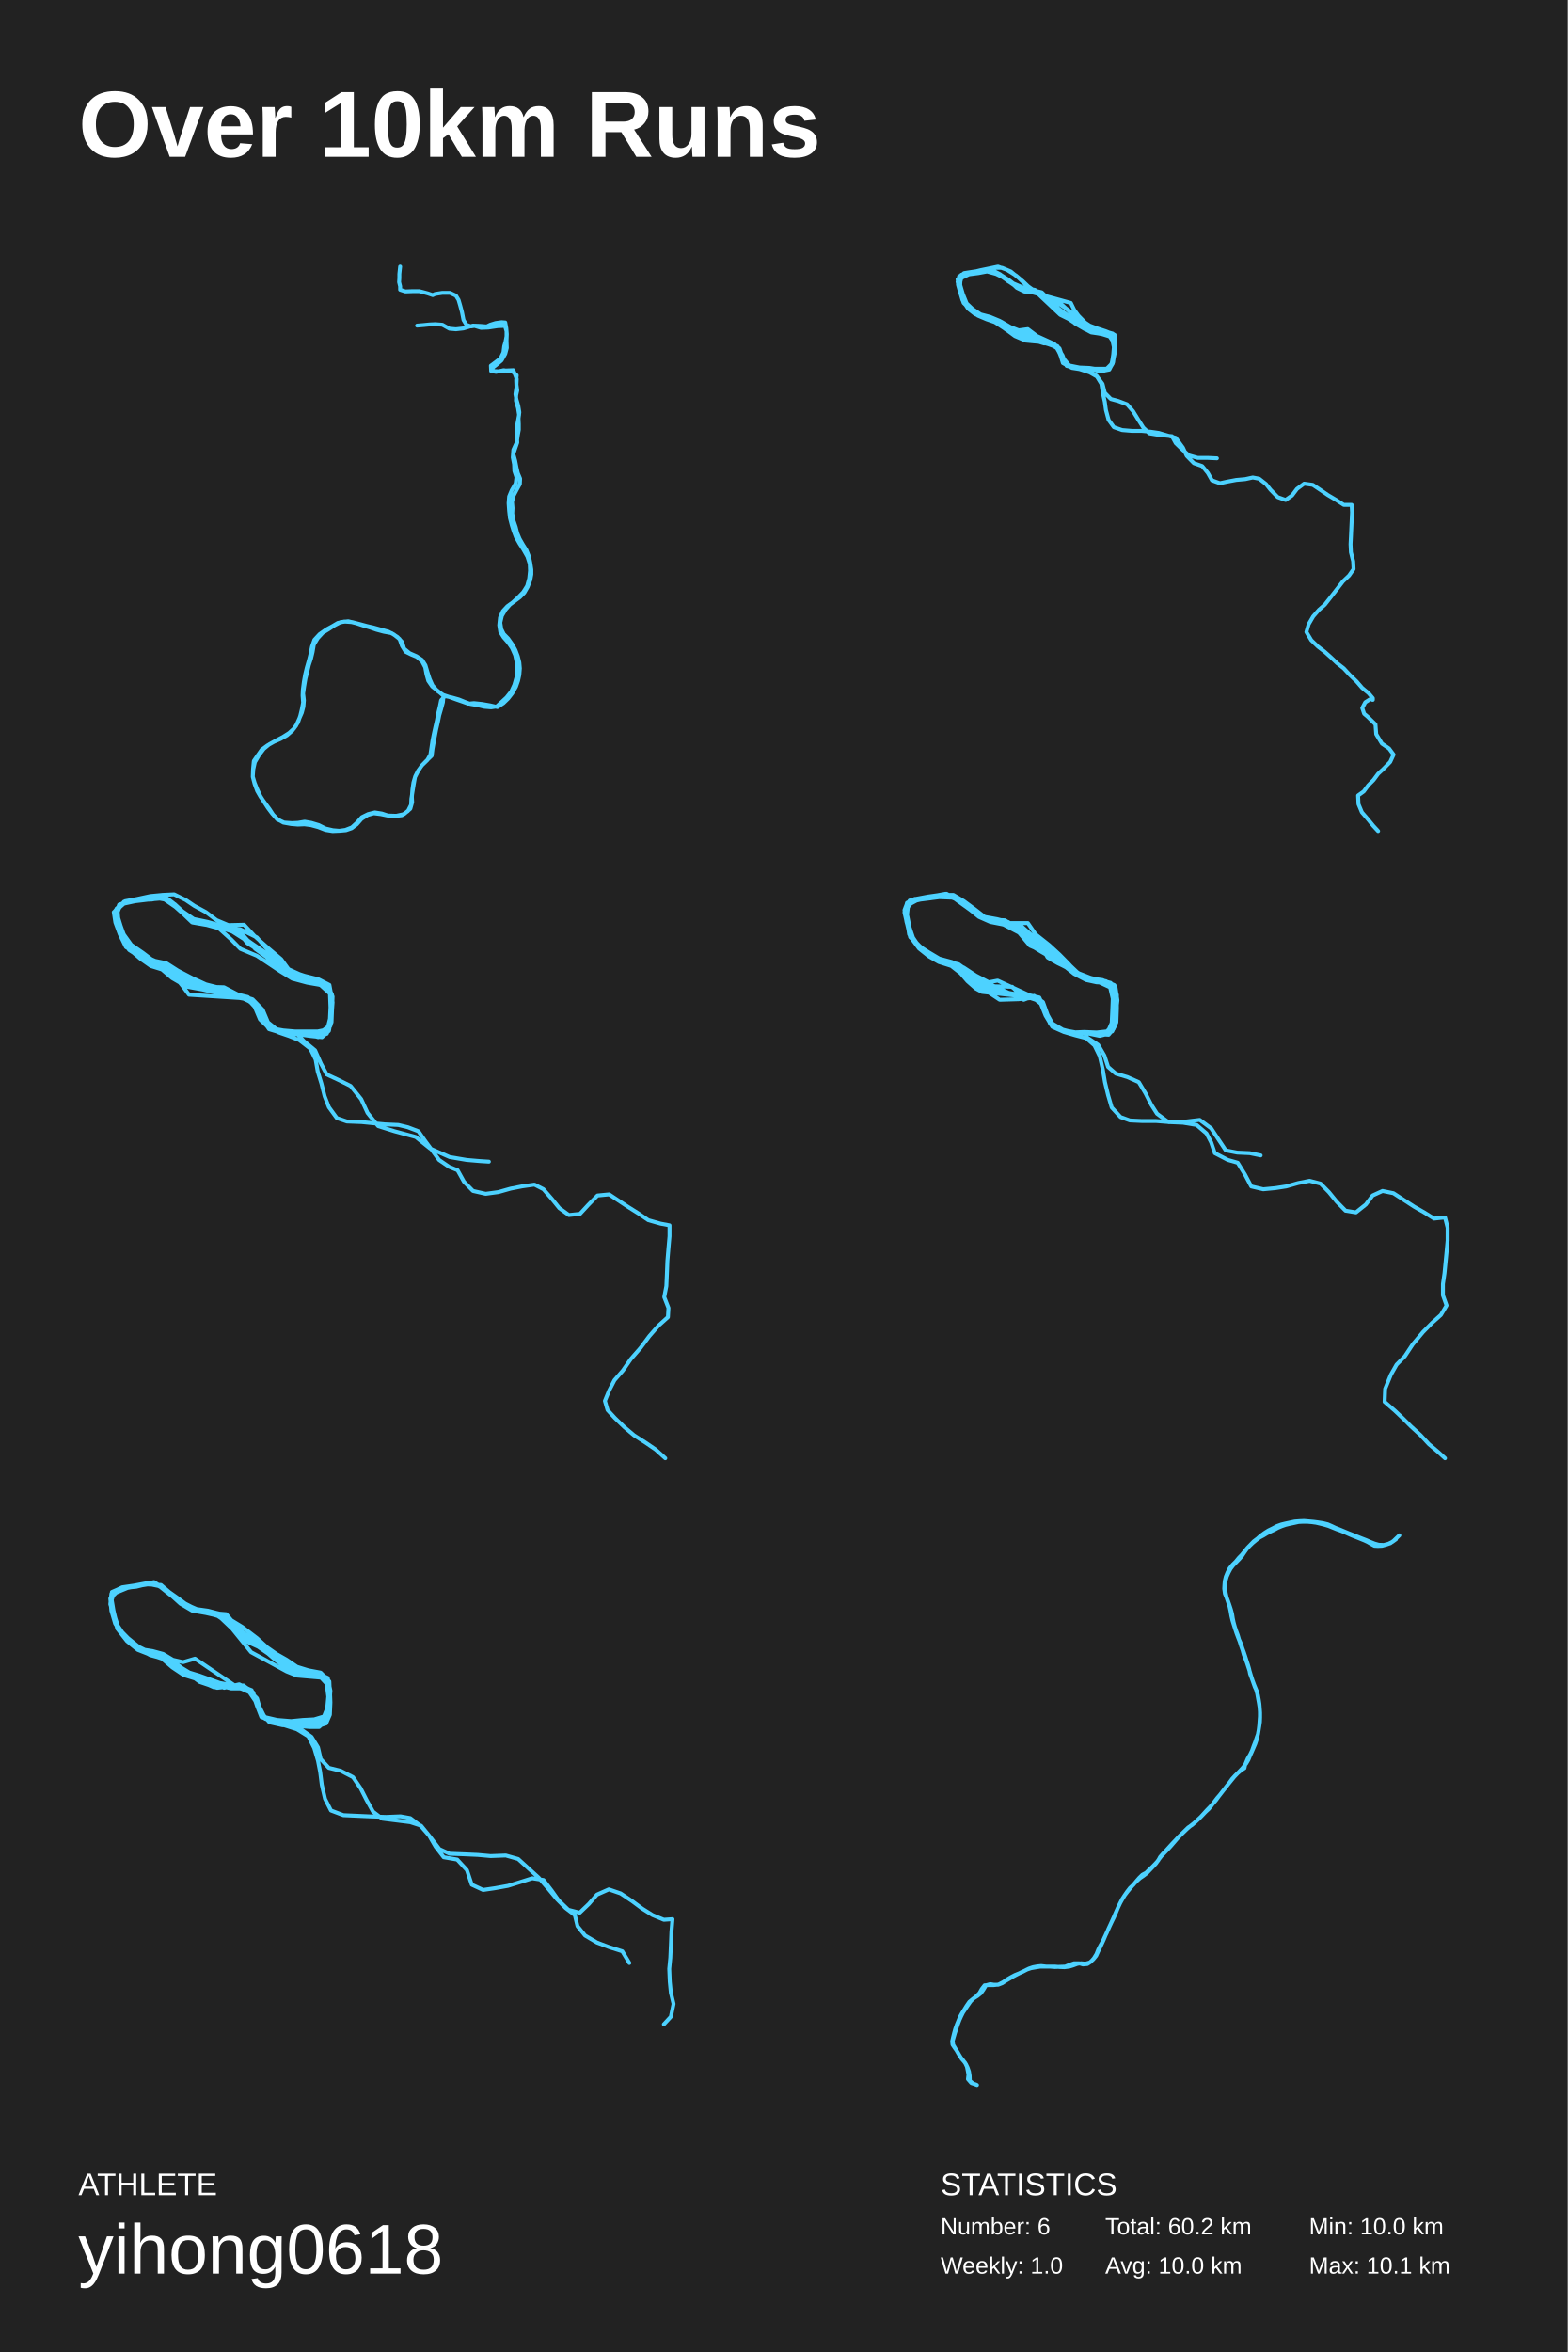
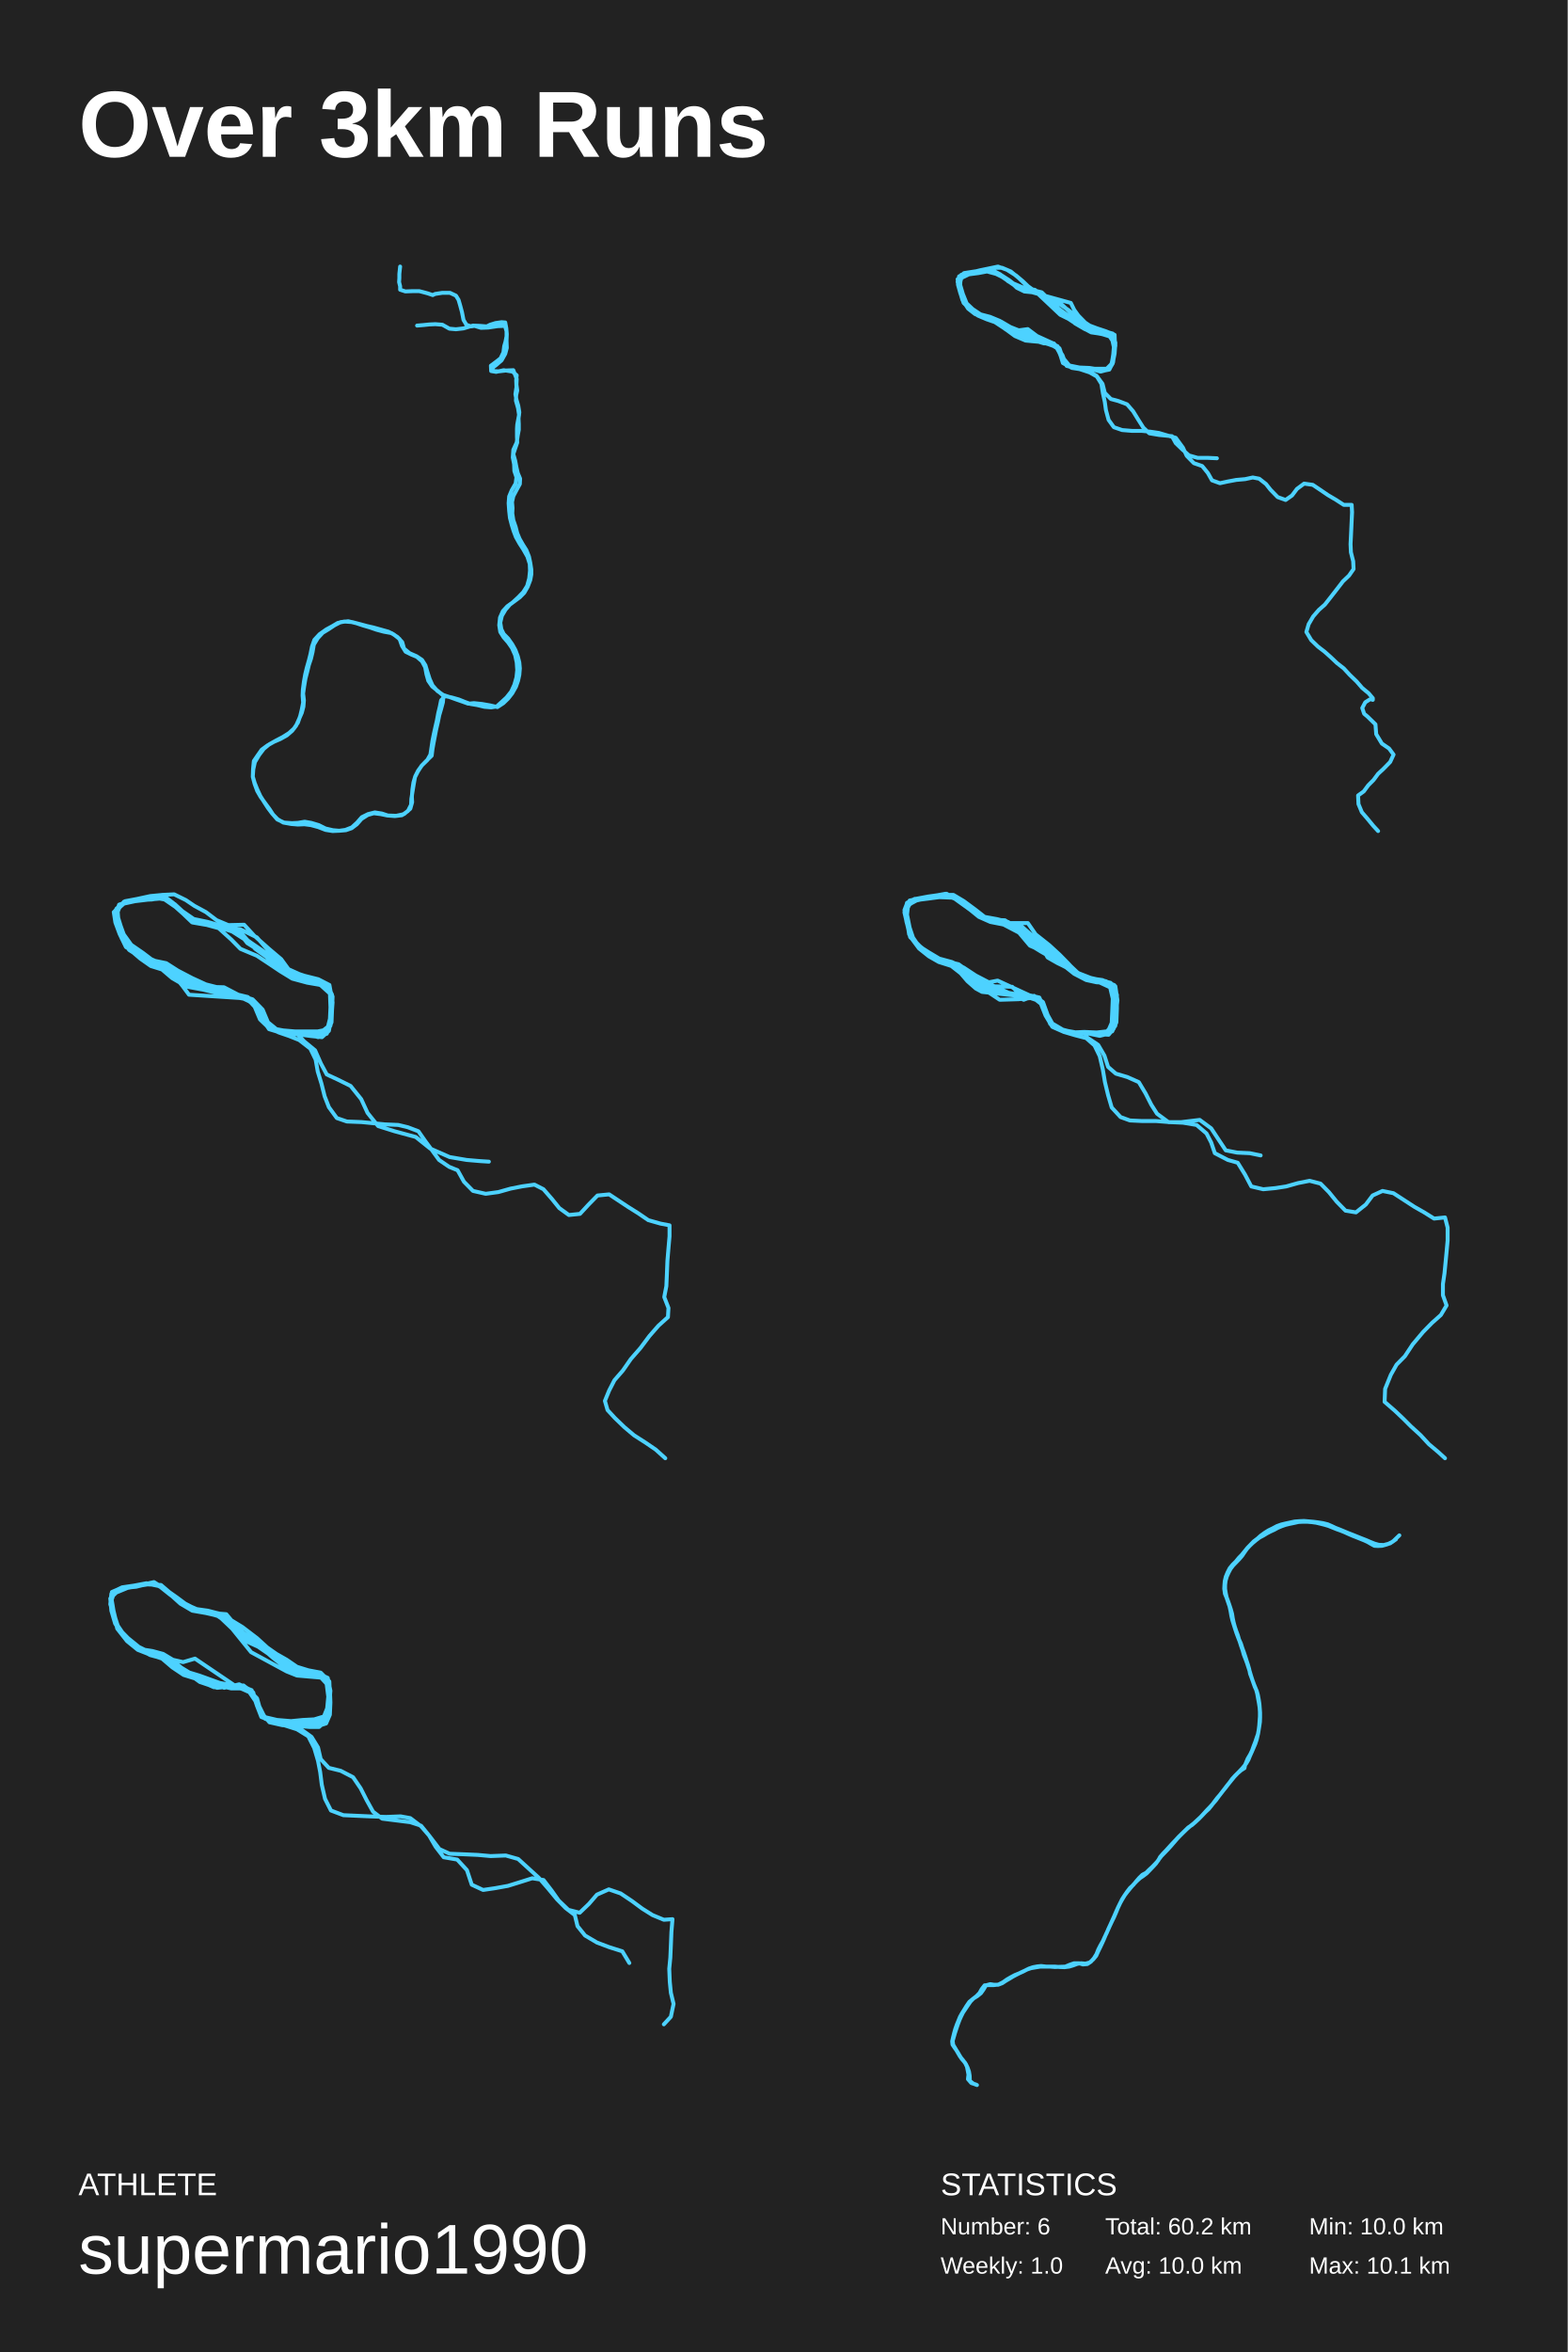
<svg xmlns="http://www.w3.org/2000/svg" baseProfile="full" height="300mm" version="1.1" viewBox="0,0,200,300" width="200mm">
  <defs />
  <rect fill="#222222" height="300" width="200" x="0" y="0" />
-   <text fill="#FFFFFF" style="font-size:12px; font-family:Arial; font-weight:bold;" x="10" y="20">Over 10km Runs</text>
+   <text fill="#FFFFFF" style="font-size:12px; font-family:Arial; font-weight:bold;" x="10" y="20">Over 3km Runs</text>
  <text fill="#FFFFFF" style="font-size:4px; font-family:Arial" x="10" y="280">ATHLETE</text>
-   <text fill="#FFFFFF" style="font-size:9px; font-family:Arial" x="10" y="290">yihong0618</text>
+   <text fill="#FFFFFF" style="font-size:9px; font-family:Arial" x="10" y="290">supermario1990</text>
  <text fill="#FFFFFF" style="font-size:4px; font-family:Arial" x="120" y="280">STATISTICS</text>
  <text fill="#FFFFFF" style="font-size:3px; font-family:Arial" x="120" y="285">Number: 6</text>
  <text fill="#FFFFFF" style="font-size:3px; font-family:Arial" x="120" y="290">Weekly: 1.0</text>
  <text fill="#FFFFFF" style="font-size:3px; font-family:Arial" x="141" y="285">Total: 60.2 km</text>
  <text fill="#FFFFFF" style="font-size:3px; font-family:Arial" x="141" y="290">Avg: 10.0 km</text>
  <text fill="#FFFFFF" style="font-size:3px; font-family:Arial" x="167" y="285">Min: 10.0 km</text>
  <text fill="#FFFFFF" style="font-size:3px; font-family:Arial" x="167" y="290">Max: 10.1 km</text>
  <polyline fill="none" points="51.048,34.0 50.948,34.937 50.948,35.477 50.915,35.981 51.048,36.521 51.048,36.954 51.713,37.17 52.678,37.134 53.477,37.134 53.909,37.242 54.575,37.422 55.207,37.638 55.506,37.494 56.438,37.35 57.403,37.35 58.168,37.71 58.501,38.25 58.701,38.935 58.933,39.799 59.133,40.808 59.499,41.42 60.098,41.636 60.53,41.564 61.362,41.816 62.294,41.78 63.492,41.6 64.423,41.564 64.623,42.249 64.623,42.897 64.49,43.581 64.323,44.158 64.224,44.95 63.858,45.707 63.259,46.175 62.627,46.643 62.66,47.327 63.292,47.436 64.257,47.219 65.388,47.399 65.92,47.868 65.854,48.48 65.887,49.381 65.754,50.281 65.887,50.965 66.12,51.758 66.253,52.586 66.153,53.379 66.187,54.099 66.187,54.819 66.054,55.54 65.92,56.44 65.488,57.377 65.421,58.349 65.588,59.214 65.621,60.078 65.887,60.871 65.787,61.663 65.288,62.528 64.956,63.32 64.889,64.184 64.956,65.157 65.055,66.057 65.288,66.958 65.521,67.714 65.821,68.507 66.286,69.335 66.752,70.055 67.285,70.992 67.584,71.928 67.617,72.793 67.517,73.765 67.251,74.738 66.752,75.53 66.087,76.214 65.421,76.827 64.723,77.331 64.157,77.943 63.791,78.772 63.691,79.744 63.824,80.608 64.257,81.293 64.822,81.941 65.322,82.661 65.721,83.562 65.92,84.498 65.987,85.471 65.887,86.407 65.621,87.344 65.222,88.208 64.623,88.964 63.957,89.577 63.359,90.117 62.66,90.225 61.795,90.153 60.896,89.937 60.031,89.793 59.333,89.541 58.534,89.217 57.636,88.964 56.771,88.784 56.272,89.325 56.105,90.153 55.906,90.981 55.739,91.882 55.54,92.746 55.34,93.647 55.174,94.475 55.041,95.375 54.908,96.24 54.508,96.96 53.843,97.608 53.344,98.293 52.978,99.013 52.745,99.805 52.612,100.706 52.545,101.642 52.579,102.326 52.346,103.155 51.547,103.839 50.549,104.055 49.484,104.019 48.719,103.767 47.821,103.623 46.956,103.839 46.157,104.235 45.558,104.92 44.893,105.532 44.061,105.856 43.263,105.964 42.431,106.0 41.532,105.856 40.601,105.496 39.669,105.244 38.837,105.136 38.006,105.172 37.141,105.1 36.142,104.92 35.41,104.487 34.745,103.803 34.179,103.047 33.714,102.326 33.214,101.534 32.815,100.67 32.483,99.841 32.25,99.049 32.316,98.113 32.516,97.212 33.048,96.312 33.647,95.519 34.346,94.943 35.244,94.439 36.076,94.007 36.874,93.502 37.507,92.926 38.006,92.17 38.305,91.305 38.505,90.477 38.671,89.613 38.604,88.712 38.638,87.956 38.771,86.947 38.937,86.011 39.137,85.183 39.403,84.246 39.603,83.454 39.802,82.481 40.102,81.617 40.767,80.897 41.632,80.284 42.364,79.888 43.096,79.456 43.928,79.276 44.926,79.348 45.891,79.6 46.823,79.852 47.621,80.032 48.653,80.32 49.551,80.572 50.25,80.933 50.982,81.509 51.281,82.373 51.747,83.13 52.479,83.49 53.177,83.778 53.843,84.354 54.242,85.111 54.408,86.011 54.641,86.839 55.14,87.56 55.906,88.172 56.571,88.748 56.505,89.577 56.272,90.441 56.039,91.233 55.872,92.062 55.64,93.07 55.473,93.935 55.307,94.799 55.174,95.555 55.074,96.384 54.408,97.032 53.776,97.68 53.311,98.401 52.945,99.121 52.778,100.057 52.612,101.066 52.479,101.894 52.445,102.651 52.046,103.443 51.281,103.983 50.383,104.091 49.418,104.019 48.553,103.839 47.688,103.731 46.922,103.947 46.124,104.451 45.525,105.136 44.86,105.64 44.128,105.892 43.296,105.964 42.464,105.892 41.532,105.676 40.667,105.244 39.702,104.956 38.871,104.811 38.006,104.956 37.24,104.992 36.242,104.92 35.377,104.523 34.845,103.911 34.379,103.191 33.847,102.47 33.248,101.642 32.815,100.886 32.483,99.985 32.25,99.085 32.283,98.113 32.383,97.068 32.849,96.384 33.381,95.627 34.113,95.087 34.945,94.619 35.776,94.259 36.608,93.791 37.274,93.214 37.773,92.566 38.205,91.594 38.505,90.909 38.704,90.153 38.771,89.325 38.671,88.46 38.804,87.524 38.97,86.551 39.203,85.651 39.403,84.822 39.669,84.03 39.869,83.202 40.035,82.229 40.534,81.401 41.166,80.717 41.932,80.248 42.697,79.744 43.462,79.348 44.427,79.24 45.458,79.492 46.323,79.78 47.189,80.032 48.02,80.32 48.952,80.572 49.95,80.753 50.715,81.257 51.314,81.905 51.547,82.734 52.246,83.31 53.144,83.706 53.843,84.174 54.275,84.859 54.542,85.759 54.808,86.587 55.174,87.416 55.806,88.136 56.538,88.64 57.403,88.928 58.201,89.217 59.033,89.505 59.732,89.757 60.464,89.685 61.495,89.793 62.527,89.973 63.458,90.189 64.224,89.685 64.822,89.108 65.355,88.424 65.821,87.596 66.087,86.839 66.253,86.083 66.32,85.255 66.253,84.498 66.054,83.706 65.754,82.914 65.355,82.193 64.822,81.437 64.257,80.861 63.957,80.248 63.824,79.42 64.024,78.556 64.49,77.763 65.055,77.115 65.688,76.647 66.32,76.178 66.885,75.602 67.318,74.846 67.651,73.981 67.784,73.261 67.784,72.649 67.651,71.784 67.484,70.992 67.151,70.163 66.719,69.479 66.286,68.723 65.987,68.002 65.787,67.21 65.488,66.345 65.355,65.481 65.388,64.797 65.322,64.04 65.488,63.284 65.887,62.528 66.32,61.735 66.353,61.051 66.054,60.33 65.887,59.61 65.721,58.746 65.488,57.917 65.688,57.305 65.987,56.44 65.954,55.684 65.954,54.711 65.987,54.171 66.22,52.91 66.087,52.046 65.821,51.109 65.854,50.389 65.987,49.813 65.887,49.056 65.92,48.336 65.488,47.219 64.59,47.255 63.658,47.363 62.826,47.327 62.859,46.895 63.325,46.535 63.991,45.959 64.456,45.13 64.656,44.374 64.623,43.473 64.656,42.609 64.59,41.852 64.456,41.132 63.991,41.096 63.225,41.204 62.527,41.42 62.094,41.636 61.229,41.564 60.331,41.528 59.133,41.888 58.168,41.997 57.336,41.924 56.438,41.42 55.54,41.348 54.774,41.384 54.076,41.456 53.211,41.528" stroke="#4dd2ff" stroke-linecap="round" stroke-linejoin="round" stroke-width="0.5" />
  <polyline fill="none" points="175.814,106.0 175.188,105.322 174.417,104.384 173.743,103.602 173.309,102.559 173.261,101.464 173.984,100.943 174.561,100.161 175.236,99.483 175.814,98.701 176.488,98.076 177.355,97.189 177.788,96.251 177.21,95.469 176.295,94.843 175.573,93.644 175.476,92.393 174.465,91.402 174.032,91.038 173.791,90.308 174.176,89.578 174.754,89.213 174.995,89.161 175.043,89.213 175.043,89.213 175.091,89.213 175.091,89.213 175.091,89.265 175.139,89.265 175.139,89.265 175.139,89.056 174.61,88.431 173.791,87.753 173.068,86.919 172.202,86.085 171.431,85.251 170.564,84.573 169.794,83.843 168.975,83.113 168.156,82.487 167.289,81.653 166.663,80.611 166.952,79.62 167.53,78.629 168.253,77.795 169.023,77.117 169.842,76.075 170.612,75.084 171.335,74.146 172.105,73.416 172.683,72.582 172.635,71.591 172.346,70.444 172.298,69.401 172.346,68.463 172.394,67.42 172.442,66.377 172.491,65.335 172.442,64.396 171.431,64.396 170.468,63.771 169.408,63.145 168.493,62.519 167.482,61.842 166.374,61.685 165.459,62.363 164.833,63.197 164.014,63.771 163.003,63.406 162.088,62.467 161.51,61.737 160.643,61.059 159.825,60.903 158.861,61.112 157.706,61.216 156.598,61.424 155.635,61.633 154.623,61.268 154.094,60.33 153.371,59.443 152.312,59.078 151.397,58.14 150.915,57.097 150.0,55.846 148.892,55.533 147.833,55.22 146.773,55.064 145.666,54.959 144.413,54.959 143.161,54.855 142.102,54.49 141.428,53.552 141.09,52.3 140.946,51.258 140.705,50.163 140.513,48.964 139.935,48.025 139.02,47.504 137.912,47.139 136.852,46.826 135.841,46.357 135.408,45.314 134.926,44.167 133.963,43.698 131.121,42.499 129.147,42.029 128.184,41.508 127.22,40.83 126.065,40.413 124.957,40.152 123.994,39.475 123.127,38.797 122.742,37.806 122.405,36.659 122.164,35.616 122.934,35.043 123.994,34.73 125.053,34.469 126.065,34.261 127.317,34.0 128.473,34.417 129.628,35.147 130.495,35.877 131.314,36.659 132.422,37.441 136.13,40.152 136.852,40.83 137.527,41.352 138.249,41.873 139.212,42.394 140.272,42.551 141.187,42.707 142.15,43.02 142.294,44.063 142.102,45.262 141.957,46.357 141.524,47.087 140.561,47.347 139.309,47.139 138.105,47.139 136.756,46.93 135.6,46.305 135.263,45.21 134.733,44.115 133.722,43.698 131.892,43.541 130.832,43.437 129.484,42.864 128.28,41.977 126.932,41.091 125.872,40.726 124.764,40.257 123.849,39.527 122.934,38.64 122.501,37.337 122.212,36.294 122.356,35.251 123.32,34.782 124.379,34.626 125.39,34.521 126.594,34.469 127.654,35.043 128.713,35.721 129.725,36.503 130.784,36.763 131.651,37.128 135.263,38.849 136.274,39.527 137.045,40.152 137.96,40.778 138.827,41.456 139.935,41.873 141.042,42.238 142.198,42.707 142.246,44.063 142.102,45.158 141.957,46.252 141.62,46.93 140.513,47.139 139.26,47.087 138.008,47.087 136.852,46.878 135.937,46.357 135.552,45.314 134.926,44.323 133.77,43.906 132.903,43.646 131.507,43.176 129.677,42.499 128.328,41.664 127.365,40.882 126.305,40.413 125.101,40.1 124.09,39.422 123.32,38.692 122.838,37.493 122.501,36.346 122.549,35.303 123.32,34.782 124.427,34.626 125.631,34.417 126.787,34.156 127.847,34.156 128.954,34.626 129.966,35.46 130.784,36.242 131.796,36.972 135.408,38.797 136.371,39.683 137.575,40.882 138.586,41.664 139.598,42.134 140.705,42.446 141.957,42.707 142.294,43.698 142.15,45.053 141.957,46.096 141.572,47.035 140.464,47.243 139.164,47.087 137.912,47.087 136.612,46.774 135.6,46.148 135.167,45.001 134.637,44.063 133.481,43.75 131.121,41.977 129.966,42.134 128.906,41.716 127.75,41.039 126.546,40.569 125.294,40.204 124.235,39.579 123.223,38.797 122.742,37.493 122.405,36.346 122.645,35.46 123.609,34.991 124.812,34.834 125.92,34.626 127.076,34.938 128.136,35.46 129.243,36.138 130.351,36.607 131.41,36.92 132.903,37.285 133.915,38.275 135.119,39.422 136.274,40.361 137.19,41.039 138.201,41.769 139.405,42.238 140.802,42.446 141.813,42.916 142.102,44.271 142.005,45.418 141.813,46.409 141.187,47.035 139.935,47.035 138.586,47.035 137.334,46.982 136.082,46.67 135.456,45.627 134.878,44.428 133.867,43.802 129.484,42.811 128.665,42.238 127.847,41.664 126.883,40.987 125.535,40.569 124.379,40.048 123.512,39.37 122.79,38.275 122.405,36.972 122.164,35.929 122.645,35.043 123.609,34.938 124.909,34.73 126.016,34.521 127.22,34.886 128.28,35.616 129.484,36.451 130.592,36.868 131.507,37.233 136.612,38.64 137.045,39.527 137.575,40.257 138.442,41.143 139.453,41.821 140.657,42.186 141.957,42.551 142.294,43.75 142.198,45.105 141.957,46.305 141.379,47.139 140.32,47.139 138.971,46.93 137.719,46.878 136.419,46.617 135.552,45.575 135.167,44.428 134.252,43.75 130.929,42.238 129.532,42.134 128.617,41.612 127.558,40.934 126.305,40.413 125.15,40.152 124.186,39.631 123.271,38.953 122.79,37.702 122.356,36.398 122.453,35.356 123.368,34.834 124.572,34.626 125.679,34.417 126.739,34.521 127.895,35.199 128.858,35.877 129.725,36.711 130.688,37.18 132.277,37.337 135.263,40.152 136.323,40.674 137.19,41.247 138.249,41.873 139.405,42.394 140.561,42.603 141.572,42.916 142.198,43.854 142.15,45.053 142.005,46.2 141.524,47.139 140.464,47.347 139.116,47.087 137.864,46.982 136.515,46.722 135.504,45.888 135.167,44.636 134.444,43.802 133.192,43.802 129.484,42.655 128.328,42.029 127.558,41.456 126.691,40.83 125.583,40.465 124.475,39.84 123.464,39.057 122.742,37.65 122.453,36.503 122.308,35.46 122.982,34.834 123.994,34.678 125.053,34.521 126.402,34.365 127.606,34.991 128.617,35.877 129.725,36.503 130.881,36.763 132.036,36.972 135.456,39.787 136.419,40.517 137.141,41.247 138.394,41.977 139.405,42.394 140.513,42.603 141.717,42.864 142.294,43.854 142.054,45.001 141.861,46.252 141.379,47.139 140.416,47.4 139.212,47.087 138.875,47.347 139.886,47.921 140.657,48.964 140.946,50.111 141.717,50.893 142.68,51.153 143.787,51.571 144.558,52.457 145.232,53.552 145.858,54.542 146.629,55.272 147.881,55.481 149.518,55.637 150.0,56.524 150.867,57.358 151.686,58.088 152.793,58.401 154.094,58.401 155.249,58.453" stroke="#4dd2ff" stroke-linecap="round" stroke-linejoin="round" stroke-width="0.5" />
  <polyline fill="none" points="84.876,186.0 83.659,184.902 82.375,184.024 80.888,183.073 79.672,182.049 78.455,180.878 77.509,179.854 77.171,178.683 77.711,177.366 78.387,176.049 79.469,174.805 80.483,173.342 81.699,171.952 82.848,170.415 83.997,169.098 85.214,168 85.281,166.83 84.741,165.44 85.011,164.049 85.079,162.513 85.146,160.83 85.281,159.22 85.417,157.684 85.417,156.293 84.268,156.074 82.713,155.635 81.429,154.757 80.145,153.952 78.928,153.147 77.711,152.342 76.225,152.488 75.076,153.659 73.994,154.83 72.575,154.976 71.358,154.098 70.412,152.927 69.33,151.684 68.181,151.098 66.627,151.318 65.14,151.61 63.585,152.049 61.963,152.269 60.341,151.903 59.192,150.732 58.381,149.269 57.3,148.83 56.015,147.952 55.002,146.562 54.191,145.464 53.379,144.293 52.028,143.781 50.811,143.488 49.121,143.415 47.634,143.269 46.147,143.123 44.255,143.049 42.971,142.61 41.957,141.22 41.416,139.83 41.011,138.22 40.538,136.683 40.267,135.147 39.591,133.757 38.172,132.659 36.888,132.147 35.604,131.708 34.184,131.049 33.238,129.878 32.697,128.269 31.616,127.171 30.399,126.878 28.574,125.927 26.074,125.854 24.249,124.976 22.897,124.025 21.207,123.147 19.585,122.561 18.233,121.537 16.746,120.512 15.8,119.195 15.192,117.732 14.854,116.415 15.192,115.39 16.476,114.951 17.895,114.659 19.247,114.512 20.666,114.146 22.221,114.073 23.708,114.805 24.789,115.537 26.276,116.342 27.628,117.366 30.061,118.39 31.548,120.293 33.306,121.39 34.455,122.415 35.941,123.147 37.361,124.025 38.78,124.83 40.267,125.195 41.619,125.634 42.43,127.098 42.362,128.781 42.16,130.391 41.619,131.342 40.538,131.561 39.253,131.561 37.631,131.561 35.941,131.415 34.387,131.196 33.17,130.025 32.494,128.415 31.548,127.391 30.264,127.098 28.304,126.439 25.803,125.708 23.911,124.83 22.153,123.805 20.531,123 18.841,122.342 17.355,121.537 16.07,120.805 15.259,119.122 14.719,117.659 14.516,116.342 15.665,115.244 17.219,114.951 19.044,114.732 20.802,114.585 22.221,115.537 23.37,116.561 24.519,117.659 26.209,117.951 27.696,118.171 30.67,118.537 32.765,119.561 33.846,120.805 35.063,122.049 36.144,123.147 37.293,123.952 38.848,124.464 40.605,124.903 42.025,125.634 42.362,127.464 42.227,129.293 42.092,130.757 41.078,131.561 39.862,131.635 38.577,131.635 36.82,131.561 35.266,131.269 34.184,130.391 33.508,128.781 32.224,127.464 30.805,127.025 28.304,126.074 26.276,125.561 24.519,124.756 22.694,123.805 21.207,122.854 19.788,122.561 18.301,121.903 16.543,120.659 15.597,118.903 15.057,117.293 14.719,116.122 15.53,115.317 17.219,114.951 18.841,114.659 20.464,114.439 21.815,115.171 23.032,116.195 24.249,117.293 25.938,117.878 27.56,118.025 29.318,118.317 30.872,119.122 32.562,121.025 34.184,122.195 35.604,123.22 37.091,124.244 38.577,124.83 40.335,125.049 41.822,125.634 42.295,127.537 42.295,129.293 42.16,130.83 41.281,131.927 40.132,132.074 38.645,131.854 36.888,131.781 35.13,131.415 33.846,130.537 33.103,129 32.021,127.683 30.805,127.098 28.574,126.878 26.547,126.293 23.911,125.269 22.018,124.171 20.666,123.147 19.179,122.634 17.49,121.683 16.206,120.366 15.462,118.976 15.057,117.293 14.854,115.903 15.935,114.951 17.49,114.659 19.179,114.293 20.734,114.146 22.086,115.171 23.235,116.195 24.722,117.22 26.479,117.585 28.034,118.025 31.143,117.951 32.427,119.342 34.319,121.025 35.874,122.342 36.888,123.732 38.24,124.756 39.997,125.122 41.687,125.488 42.362,126.878 42.362,128.781 42.295,130.391 41.687,131.854 40.402,132.22 38.983,131.927 37.564,131.927 35.874,131.708 34.319,130.903 33.373,129.366 32.494,128.049 30.94,127.317 24.113,126.878 23.302,125.781 22.289,124.537 21.004,123.586 19.517,122.927 17.963,122.122 16.476,121.171 15.53,119.708 15.057,117.951 14.786,116.415 15.8,115.024 17.287,114.732 18.706,114.439 20.328,114.293 21.748,115.098 23.235,116.195 24.519,117.439 26.276,117.951 27.898,118.39 29.521,119.854 30.67,121.025 32.765,121.903 34.319,122.927 35.739,123.878 37.293,124.83 39.186,125.342 40.875,125.634 42.092,126.732 42.16,128.488 42.092,129.952 41.687,131.561 40.605,132.293 39.524,132 37.699,131.927 36.009,131.781 34.319,131.269 33.373,129.805 32.63,128.342 31.345,127.391 29.791,127.025 26.749,126.293 24.451,125.634 22.694,124.683 21.342,123.586 19.788,122.927 18.368,122.049 16.949,120.951 16.003,119.781 15.394,118.098 14.921,116.561 15.394,115.317 16.949,114.951 18.841,114.732 20.666,114.585 22.289,115.317 23.64,116.561 24.992,117.659 26.682,117.951 28.304,118.39 30.332,119.049 32.089,120.293 33.914,121.537 35.401,122.634 36.888,123.659 38.51,124.391 40.2,124.83 41.754,125.488 42.362,127.171 42.227,128.854 42.16,130.61 41.416,131.927 40.2,132.074 38.713,131.927 36.888,131.781 35.198,131.342 33.846,130.318 33.17,128.781 31.954,127.537 29.453,127.098 25.871,126.22 23.843,125.854 21.951,124.756 20.666,123.659 19.247,123.22 17.895,122.269 16.611,121.171 15.732,119.561 15.124,117.659 14.989,115.976 16.07,115.024 17.692,114.805 19.382,114.732 20.193,114.585 21.004,114.732 22.491,115.756 23.911,116.854 25.533,117.659 27.29,117.951 29.183,118.537 33.103,121.025 34.117,122.195 35.401,123.22 36.685,124.244 38.375,125.049 40.402,125.488 42.025,126.074 42.43,127.83 42.295,129.732 41.957,131.488 41.078,132.293 39.659,132.147 37.969,131.927 38.78,132.805 40.2,133.976 40.943,135.659 41.687,137.049 43.106,137.708 44.728,138.513 46.08,140.196 46.891,141.952 48.243,143.635 50.338,144.293 53.042,145.025 54.866,146.488 57.367,147.586 59.53,147.952 61.22,148.098 62.369,148.171" stroke="#4dd2ff" stroke-linecap="round" stroke-linejoin="round" stroke-width="0.5" />
  <polyline fill="none" points="184.35,186.0 183.486,185.209 182.29,184.202 181.227,183.051 179.965,181.9 179.035,180.965 177.972,179.958 176.643,178.807 176.709,177.153 177.44,175.355 178.171,174.06 179.234,172.981 180.231,171.471 181.56,169.889 182.689,168.738 183.819,167.731 184.549,166.508 184.084,165.213 184.084,163.775 184.284,162.408 184.417,161.042 184.549,159.675 184.682,158.236 184.682,156.582 184.35,155.287 182.955,155.431 181.692,154.64 180.43,153.921 179.101,153.058 177.772,152.194 176.377,151.907 175.115,152.482 174.251,153.633 172.989,154.64 171.66,154.424 170.53,153.273 169.534,152.051 168.471,150.972 167.075,150.612 165.614,150.9 164.086,151.331 162.69,151.547 161.162,151.691 159.634,151.331 158.837,149.821 157.906,148.31 156.644,147.951 154.983,147.088 154.518,145.721 153.92,144.57 152.658,143.491 150.93,143.203 149.269,143.131 147.475,142.988 145.681,142.988 144.153,142.916 142.957,142.484 141.828,141.261 141.363,139.679 140.964,138.025 140.698,136.442 140.3,134.716 139.635,133.349 138.572,132.414 137.177,132.054 135.715,131.623 134.253,130.975 133.39,129.537 132.792,128.026 131.596,127.091 130.4,127.019 126.546,126.372 124.752,125.94 123.689,125.077 122.56,123.998 121.231,122.991 119.769,122.704 118.507,121.984 117.245,120.977 116.181,119.539 115.783,117.884 115.451,116.59 115.716,115.511 116.912,114.863 118.44,114.504 119.969,114.288 121.563,114.36 122.958,115.295 124.221,116.302 125.616,117.237 127.078,117.453 128.407,117.812 130.267,118.1 131.994,119.611 133.323,120.69 134.187,121.697 135.317,122.632 136.712,123.711 138.041,124.646 139.569,125.005 141.097,125.149 142.226,126.084 142.359,127.954 142.359,129.681 141.894,131.047 141.097,131.839 139.967,131.839 138.373,131.623 136.712,131.695 135.25,131.407 133.921,130.472 133.456,128.961 132.592,127.595 131.197,127.163 125.284,126.516 124.487,126.084 123.424,125.149 122.56,124.142 121.364,123.207 119.769,122.704 118.64,122.056 117.51,121.049 116.447,119.683 115.916,118.028 115.517,116.518 115.716,115.295 116.846,114.647 118.374,114.36 119.902,114.144 121.497,114.144 122.626,115.079 123.889,116.014 125.151,116.949 126.546,117.309 128.207,117.381 132.659,120.33 133.655,122.128 134.918,122.847 136.114,123.423 137.31,124.286 138.572,125.005 139.901,125.293 141.296,125.365 142.293,126.3 142.426,127.954 142.359,129.609 142.094,131.191 141.429,131.983 140.167,131.911 138.771,131.695 137.11,131.767 135.317,131.407 133.988,130.616 133.39,129.177 132.792,127.739 131.463,127.307 129.935,127.451 127.543,127.523 126.015,126.516 124.752,125.365 123.224,124.358 121.962,123.279 120.434,122.847 118.972,122.2 117.71,121.049 116.58,119.898 116.049,118.316 115.716,116.661 115.849,115.511 117.045,114.647 118.64,114.36 120.168,114.144 121.63,114.144 122.958,114.935 124.42,116.014 125.616,116.949 127.211,117.237 128.606,117.597 130.333,118.747 131.529,120.186 132.858,120.833 134.32,121.984 135.782,123.207 137.044,124.214 138.572,125.005 140.233,125.293 141.628,125.94 141.961,127.379 141.894,129.033 141.828,130.472 141.296,131.695 140.3,131.983 138.971,131.695 137.509,131.767 135.914,131.551 134.453,130.904 133.655,129.465 133.058,127.811 131.928,127.019 130.599,127.523 126.081,125.437 124.354,124.79 122.892,123.854 121.497,123.063 119.836,122.704 118.44,121.697 117.178,120.618 116.248,119.251 115.783,117.597 115.65,116.086 116.181,115.079 117.444,114.647 119.038,114.288 120.633,114.0 122.161,114.791 123.623,115.87 125.018,116.805 126.613,117.309 128.207,117.668 129.735,118.028 131.33,120.474 132.858,121.409 134.121,122.128 135.516,123.135 137.044,123.926 138.439,124.574 140.034,124.933 141.695,125.365 142.492,126.876 142.492,128.674 142.426,130.4 141.894,131.551 140.565,132.054 139.17,131.839 137.443,131.767 135.848,131.479 134.453,130.904 133.523,129.249 132.792,127.883 131.729,127.235 130.4,127.163 129.137,125.868 126.679,125.797 125.018,125.005 123.689,123.998 122.294,122.991 120.5,122.56 118.839,121.84 117.444,120.761 116.115,119.539 115.716,117.812 115.384,116.374 115.716,115.151 116.713,114.647 118.175,114.647 119.836,114.432 121.63,114.504 123.025,115.511 124.354,116.446 125.683,117.165 127.277,117.381 128.805,117.74 131.131,117.74 132.127,119.179 133.855,120.546 135.184,121.768 136.247,122.847 137.11,123.783 138.439,124.718 140.1,125.077 141.761,125.509 142.426,127.307 142.359,128.89 142.16,130.472 141.429,131.839 140.3,132.126 138.904,131.839 137.31,131.695 135.715,131.407 134.121,130.472 133.257,128.674 132.592,127.235 131.33,126.947 127.277,125.077 126.148,125.293 124.487,124.43 122.958,123.423 121.43,122.704 119.836,122.272 118.507,121.481 117.045,120.546 115.982,119.179 115.716,117.381 115.517,115.726 116.049,114.863 117.444,114.575 119.105,114.288 120.766,114.0 122.228,114.863 123.556,115.87 124.885,116.949 126.347,117.597 127.942,117.884 133.456,120.761 134.187,121.337 135.449,122.272 136.579,123.207 137.642,124.214 139.104,124.79 140.632,125.005 142.16,125.653 142.492,127.667 142.426,129.321 142.293,130.832 141.496,131.911 140.1,131.983 138.439,131.767 136.978,131.695 135.317,131.263 133.988,130.4 133.456,129.033 132.592,127.595 131.197,127.091 128.805,126.66 126.812,126.3 124.885,125.365 123.158,124.286 121.63,123.279 120.101,122.704 118.706,121.912 117.245,120.761 116.115,119.251 115.65,117.597 115.384,116.086 115.716,115.223 117.045,114.791 118.773,114.575 120.567,114.144 122.028,114.719 123.424,115.798 124.819,116.805 126.347,117.597 127.809,117.884 129.403,118.244 131.396,120.618 133.058,121.337 134.586,122.272 136.114,123.063 137.443,124.07 139.104,124.718 140.765,125.149 142.293,125.797 142.559,127.595 142.359,129.321 142.027,130.616 141.23,131.551 139.901,131.695 138.306,131.623 138.705,132.342 140.1,133.277 140.898,134.644 141.363,136.082 142.359,136.946 143.821,137.377 145.283,138.025 146.146,139.463 146.877,140.902 147.608,142.053 149.07,143.131 150.664,143.131 153.056,142.844 154.518,143.923 155.515,145.433 156.378,146.728 157.84,147.016 159.435,147.088 160.83,147.375" stroke="#4dd2ff" stroke-linecap="round" stroke-linejoin="round" stroke-width="0.5" />
  <polyline fill="none" points="84.692,258.205 85.587,257.237 85.931,255.597 85.587,254.181 85.449,252.766 85.38,251.126 85.518,249.71 85.587,248.146 85.656,246.432 85.793,244.792 84.692,244.867 83.247,244.271 81.939,243.451 80.631,242.482 79.185,241.513 77.671,240.992 76.157,241.663 75.124,242.855 73.954,243.973 72.509,243.6 71.27,242.408 70.375,241.141 69.342,239.8 67.897,239.576 66.245,240.098 64.799,240.545 63.147,240.843 61.633,241.066 60.187,240.396 59.568,238.533 58.329,237.191 56.608,236.893 55.576,235.552 54.75,234.136 53.717,232.944 52.34,231.901 51.101,231.677 49.243,231.752 47.109,231.677 45.457,231.603 43.805,231.528 42.222,230.932 41.465,229.441 41.052,227.653 40.845,226.014 40.57,224.598 40.088,222.958 39.331,221.468 37.885,220.574 36.233,220.052 34.719,219.754 33.342,218.785 32.654,217.071 31.69,215.655 30.382,215.283 24.876,211.557 23.361,212.004 22.054,211.706 20.815,210.961 19.438,210.588 17.992,210.364 16.753,209.545 15.583,208.501 14.688,207.086 14.207,205.446 14.069,203.881 14.826,203.136 16.272,202.54 17.855,202.242 19.507,201.944 21.159,202.763 22.535,203.732 23.843,204.701 25.22,205.297 26.734,205.521 28.317,205.893 31.828,208.949 33.342,210.141 34.512,210.961 35.889,211.706 37.197,212.749 38.711,213.345 40.363,213.345 41.809,214.016 42.153,215.655 42.015,217.369 41.809,218.934 41.12,219.978 40.088,220.127 38.711,219.829 37.059,219.978 35.338,219.754 33.342,219.009 32.792,217.593 32.31,215.879 31.14,215.059 29.832,214.985 24.876,214.09 23.43,213.643 21.985,212.675 20.677,211.557 19.094,211.035 17.579,210.439 16.203,209.321 15.033,207.831 14.551,206.117 14.138,204.701 14.344,203.285 15.446,202.54 17.166,202.242 18.818,202.018 20.264,202.167 21.709,203.211 23.086,204.328 24.532,205.297 26.39,205.595 27.836,205.968 31.897,208.874 33.273,209.843 34.444,210.812 35.614,211.855 36.99,212.973 38.711,213.345 40.294,213.569 41.74,214.538 41.946,216.177 41.878,217.966 41.533,219.53 40.707,220.276 39.468,220.276 37.748,220.127 36.027,220.052 34.375,219.679 33.273,218.338 32.792,216.624 31.69,215.506 30.107,215.208 27.285,215.208 25.771,214.538 24.394,213.718 22.26,212.526 20.815,211.408 19.231,210.812 17.717,210.066 16.34,208.949 15.17,207.756 14.62,206.191 14.138,204.477 14.344,203.061 15.583,202.465 17.098,202.242 18.681,201.944 20.47,202.242 21.847,203.509 23.499,204.701 24.945,205.372 26.597,205.521 28.18,205.968 32.034,210.737 33.686,211.631 35.063,212.377 36.577,213.196 37.885,213.718 39.606,213.867 41.327,214.016 42.084,215.357 42.153,217.146 42.084,218.711 41.602,219.829 40.432,220.201 38.849,220.052 37.059,220.127 35.476,219.829 33.824,219.232 32.998,217.593 32.241,216.028 30.727,215.357 29.488,215.357 26.941,214.761 24.807,213.792 22.811,212.526 21.09,211.631 19.163,211.11 17.648,210.29 16.203,209.098 15.101,207.607 14.551,205.893 14.138,204.403 14.551,203.136 15.859,202.54 17.373,202.391 18.887,202.018 20.333,202.316 21.641,203.36 23.224,204.552 24.6,205.446 26.184,205.67 27.767,206.117 32.379,209.172 32.86,209.992 34.375,211.035 35.751,212.004 37.335,212.898 38.987,213.345 40.776,213.643 41.946,214.836 42.015,216.55 42.015,218.04 41.671,219.232 40.707,219.605 39.124,219.53 37.403,219.605 35.614,219.605 33.755,219.158 32.792,217.593 32.241,215.953 31.071,214.985 28.937,214.985 25.426,213.718 23.706,213.196 22.604,212.526 21.434,211.408 19.576,211.035 17.717,210.364 16.203,209.098 15.17,207.98 14.551,206.042 14.138,204.552 14.275,203.061 15.652,202.465 17.166,202.242 18.818,202.018 20.402,202.242 21.778,203.434 23.017,204.552 24.532,205.446 26.252,205.744 27.904,206.117 30.176,208.278 31.346,209.321 33.48,210.29 34.857,211.482 36.096,212.451 37.266,213.271 39.124,213.569 41.12,214.016 42.015,215.283 41.946,217.071 41.878,218.711 41.465,219.53 40.019,219.754 38.436,219.679 36.784,219.754 35.132,219.605 33.549,218.934 32.723,217.146 32.103,215.581 30.589,214.985 27.698,215.283 25.495,214.538 24.05,213.494 22.742,212.377 20.952,211.408 18.956,210.961 17.373,209.843 15.859,208.576 14.895,207.16 14.482,205.446 14.207,203.807 14.826,202.838 16.34,202.391 17.992,202.167 19.644,201.795 21.159,202.763 22.467,203.956 23.774,204.924 25.495,205.446 27.078,205.744 28.868,205.893 31.553,209.098 33.273,210.141 34.65,211.184 35.889,212.153 37.541,212.973 39.193,213.345 40.707,213.718 41.671,214.761 41.878,216.401 41.74,217.891 41.327,218.934 40.088,219.307 38.642,219.381 37.128,219.53 35.338,219.381 33.755,219.009 32.792,217.071 32.034,215.581 30.52,214.836 28.593,215.283 26.184,214.016 24.669,213.643 22.948,212.6 21.228,211.482 19.231,210.812 17.579,210.066 16.203,208.949 14.964,207.756 14.551,206.117 14.069,204.626 14.207,203.285 15.377,202.689 16.96,202.391 18.818,202.093 20.539,202.167 21.847,203.285 23.361,204.403 24.945,205.223 26.528,205.446 28.249,205.893 30.933,207.533 32.792,208.949 34.099,210.141 35.27,210.961 36.577,211.706 37.885,212.6 39.331,213.047 40.914,213.345 42.015,214.463 42.084,216.028 42.015,217.742 41.602,219.083 41.052,219.754 39.881,219.903 38.367,219.679 38.298,220.499 39.744,221.542 40.57,222.884 40.914,224.374 41.946,225.492 43.461,225.865 45.044,226.684 46.008,228.1 46.765,229.591 47.591,231.081 48.761,231.975 50.551,232.199 52.34,232.422 53.717,232.869 54.75,234.136 56.057,235.85 57.365,236.446 59.293,236.521 60.945,236.595 62.597,236.744 64.524,236.67 66.107,237.117 67.415,238.309 68.723,239.501 69.893,240.843 71.063,242.259 72.164,243.376 73.335,244.271 73.679,245.686 74.642,246.879 76.157,247.773 77.74,248.369 79.392,248.891 80.287,250.381" stroke="#4dd2ff" stroke-linecap="round" stroke-linejoin="round" stroke-width="0.5" />
  <polyline fill="none" points="178.525,195.835 178.157,196.187 177.789,196.539 177.377,196.841 176.857,197.017 176.315,197.168 175.774,197.193 175.34,197.168 174.928,196.942 174.495,196.69 174.062,196.489 173.563,196.288 173,196.062 172.545,195.886 172.025,195.659 171.527,195.433 171.028,195.232 170.53,195.056 170.032,194.855 169.468,194.629 168.948,194.478 168.45,194.352 167.908,194.226 167.367,194.151 166.781,194.101 166.218,194.101 165.676,194.126 165.113,194.251 164.506,194.377 163.986,194.503 163.488,194.679 163.011,194.88 162.556,195.131 162.058,195.358 161.625,195.584 161.17,195.861 160.693,196.112 160.26,196.439 159.805,196.816 159.415,197.193 159.068,197.57 158.765,197.998 158.461,198.45 158.093,198.878 157.703,199.28 157.313,199.682 156.988,200.11 156.749,200.562 156.511,201.09 156.359,201.618 156.294,202.171 156.294,202.674 156.381,203.227 156.489,203.73 156.684,204.258 156.858,204.761 157.031,205.289 157.183,205.842 157.269,206.395 157.378,206.923 157.529,207.476 157.703,208.004 157.919,208.583 158.071,209.111 158.309,209.639 158.483,210.192 158.678,210.72 158.873,211.298 159.046,211.851 159.22,212.379 159.371,212.907 159.48,213.485 159.696,214.064 159.891,214.617 160.086,215.17 160.325,215.673 160.476,216.201 160.585,216.779 160.671,217.332 160.715,217.885 160.758,218.463 160.758,219.067 160.736,219.645 160.65,220.223 160.563,220.751 160.455,221.329 160.325,221.882 160.151,222.41 159.913,222.963 159.696,223.466 159.458,223.994 159.263,224.472 158.981,224.95 158.483,225.553 158.006,226.056 157.573,226.483 157.183,226.91 156.879,227.338 156.554,227.74 156.208,228.193 155.861,228.645 155.471,229.148 155.124,229.626 154.756,230.053 154.366,230.48 153.976,230.883 153.586,231.31 153.196,231.737 152.763,232.14 152.329,232.542 151.853,232.919 151.419,233.296 151.029,233.673 150.596,234.1 150.184,234.528 149.772,235.005 149.382,235.458 148.971,235.91 148.559,236.338 148.169,236.74 147.801,237.218 147.476,237.695 147.129,238.072 146.696,238.525 146.284,238.952 145.851,239.279 145.439,239.556 145.027,239.933 144.616,240.36 144.226,240.812 143.836,241.29 143.489,241.743 143.186,242.245 142.904,242.748 142.644,243.276 142.384,243.854 142.146,244.407 141.907,244.935 141.669,245.463 141.409,246.016 141.192,246.544 140.932,247.072 140.694,247.6 140.39,248.128 140.109,248.681 139.892,249.234 139.567,249.762 139.177,250.214 138.722,250.516 138.159,250.566 137.66,250.415 137.032,250.415 136.447,250.616 135.905,250.843 135.212,250.868 134.584,250.893 133.934,250.843 133.305,250.843 132.72,250.843 132.113,250.943 131.528,251.044 131.008,251.22 130.532,251.471 129.968,251.722 129.47,251.923 128.95,252.2 128.473,252.476 127.975,252.828 127.39,253.13 126.762,253.205 126.112,253.205 125.613,253.231 125.245,253.708 124.963,254.211 124.573,254.613 124.118,254.965 123.663,255.342 123.316,255.845 122.991,256.373 122.71,256.825 122.471,257.253 122.298,257.68 122.081,258.208 121.865,258.811 121.713,259.364 121.583,259.892 121.475,260.369 121.518,260.797 121.843,261.274 122.146,261.702 122.406,262.154 122.688,262.607 123.121,263.109 123.36,263.612 123.468,264.14 123.555,264.618 123.49,265.196 123.923,265.698 124.486,265.874 124.638,265.95 124.183,265.774 123.728,265.422 123.706,264.768 123.62,264.24 123.446,263.738 123.23,263.285 122.883,262.808 122.493,262.33 122.211,261.853 121.908,261.325 121.605,260.822 121.54,260.319 121.67,259.867 121.821,259.339 121.995,258.811 122.19,258.233 122.406,257.655 122.623,257.177 122.861,256.7 123.165,256.247 123.468,255.795 123.815,255.292 124.183,254.915 124.703,254.588 125.137,254.236 125.462,253.784 125.787,253.231 126.328,253.08 126.805,253.155 127.347,253.155 127.867,252.954 128.322,252.652 128.798,252.376 129.253,252.099 129.73,251.848 130.228,251.597 130.77,251.345 131.268,251.094 131.788,250.918 132.33,250.817 132.828,250.767 133.479,250.843 134.064,250.843 134.605,250.843 135.169,250.893 135.797,250.918 136.404,250.843 136.902,250.692 137.444,250.491 137.92,250.415 138.484,250.465 139.025,250.315 139.48,249.912 139.849,249.46 140.087,248.932 140.369,248.354 140.607,247.851 140.824,247.374 141.084,246.745 141.322,246.242 141.604,245.614 141.864,245.061 142.124,244.533 142.384,243.93 142.622,243.351 142.882,242.798 143.142,242.27 143.446,241.793 143.792,241.29 144.161,240.812 144.594,240.41 144.962,239.958 145.331,239.53 145.742,239.128 146.219,238.877 146.566,238.525 146.999,238.123 147.389,237.72 147.757,237.318 147.996,236.866 148.364,236.438 148.776,236.011 149.187,235.558 149.577,235.131 150.011,234.679 150.379,234.276 150.791,233.874 151.181,233.497 151.593,233.095 152.091,232.768 152.524,232.391 152.958,231.989 153.326,231.612 153.781,231.134 154.214,230.732 154.583,230.279 154.929,229.802 155.276,229.349 155.644,228.922 156.013,228.444 156.381,227.991 156.728,227.539 157.074,227.112 157.464,226.634 157.898,226.181 158.331,225.804 158.765,225.528 158.851,225.1 159.176,224.321 159.501,223.768 159.74,223.265 159.935,222.712 160.151,222.159 160.325,221.631 160.498,221.153 160.585,220.625 160.65,220.097 160.693,219.519 160.736,218.941 160.736,218.338 160.693,217.759 160.606,217.206 160.498,216.628 160.39,216.025 160.238,215.471 160.021,214.944 159.805,214.365 159.631,213.837 159.436,213.184 159.263,212.656 159.09,212.128 158.895,211.6 158.678,211.047 158.526,210.493 158.331,209.94 158.158,209.387 157.963,208.884 157.746,208.306 157.573,207.778 157.399,207.225 157.226,206.672 157.096,206.119 156.988,205.49 156.858,204.887 156.684,204.384 156.489,203.806 156.273,203.278 156.186,202.649 156.208,202.197 156.251,201.669 156.381,201.115 156.598,200.587 156.879,200.034 157.248,199.582 157.659,199.179 158.049,198.702 158.418,198.325 158.786,197.872 159.155,197.419 159.545,197.017 159.935,196.615 160.433,196.238 160.823,195.886 161.343,195.509 161.82,195.207 162.34,194.955 162.903,194.654 163.466,194.453 163.986,194.327 164.571,194.201 165.156,194.075 165.785,194.025 166.37,194.0 166.955,194.05 167.54,194.101 168.125,194.176 168.775,194.277 169.382,194.427 169.902,194.654 170.378,194.88 170.963,195.106 171.505,195.333 172.047,195.559 172.567,195.76 173.13,195.986 173.693,196.213 174.278,196.439 174.798,196.665 175.362,196.891 175.904,197.042 176.532,197.067 177.117,196.917 177.637,196.665 178.092,196.338" stroke="#4dd2ff" stroke-linecap="round" stroke-linejoin="round" stroke-width="0.5" />
</svg>
